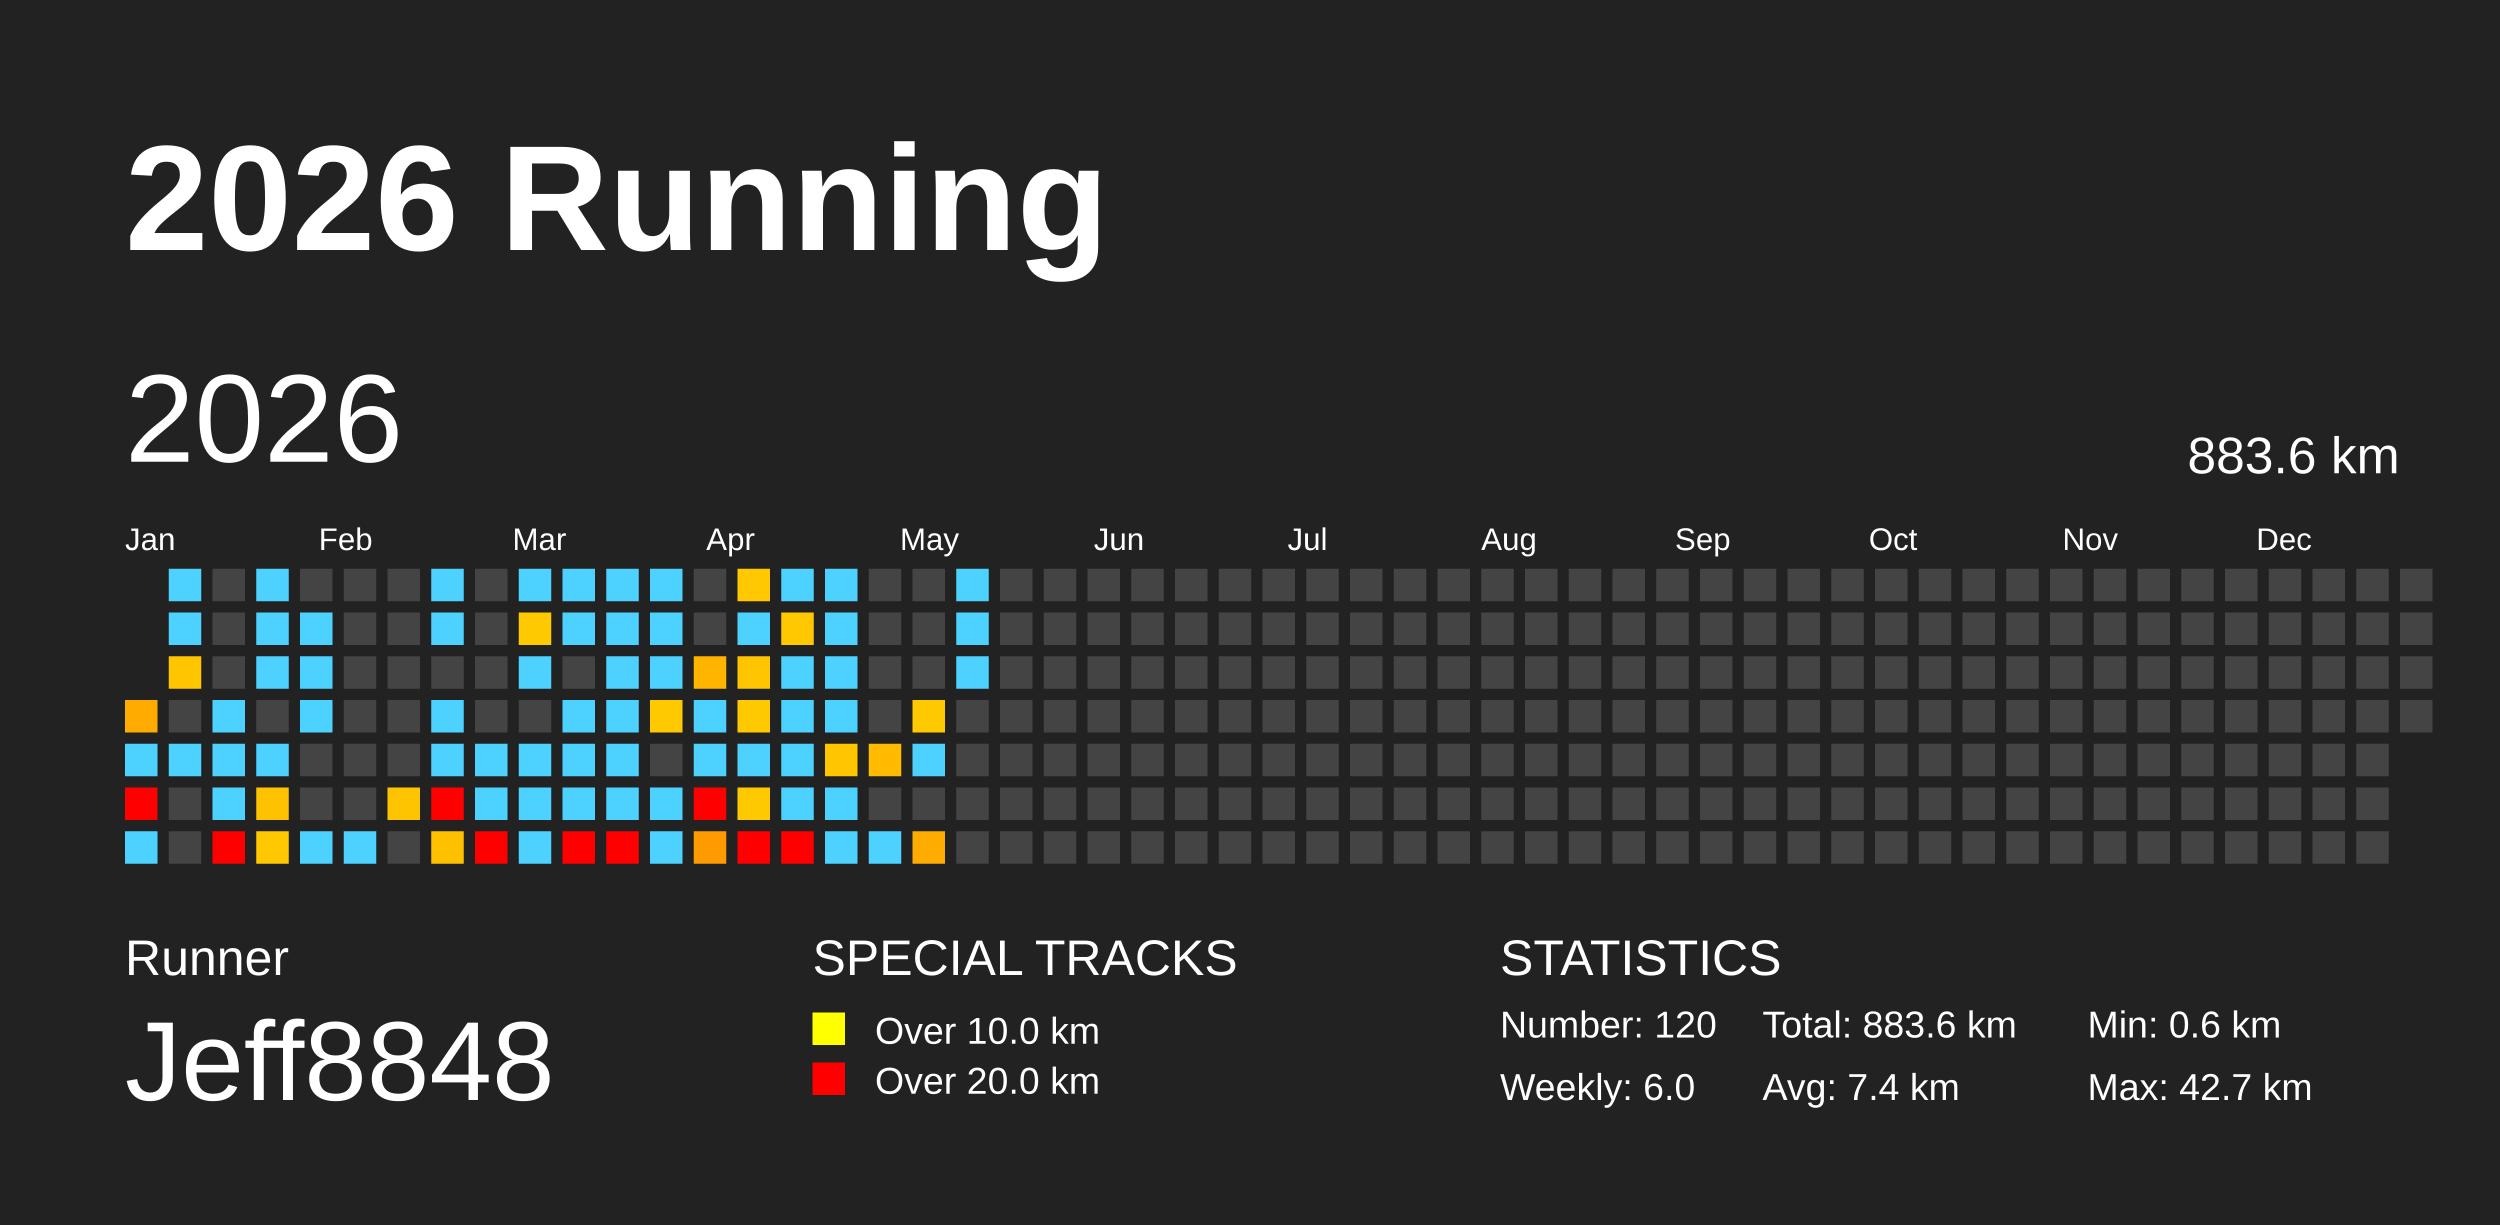
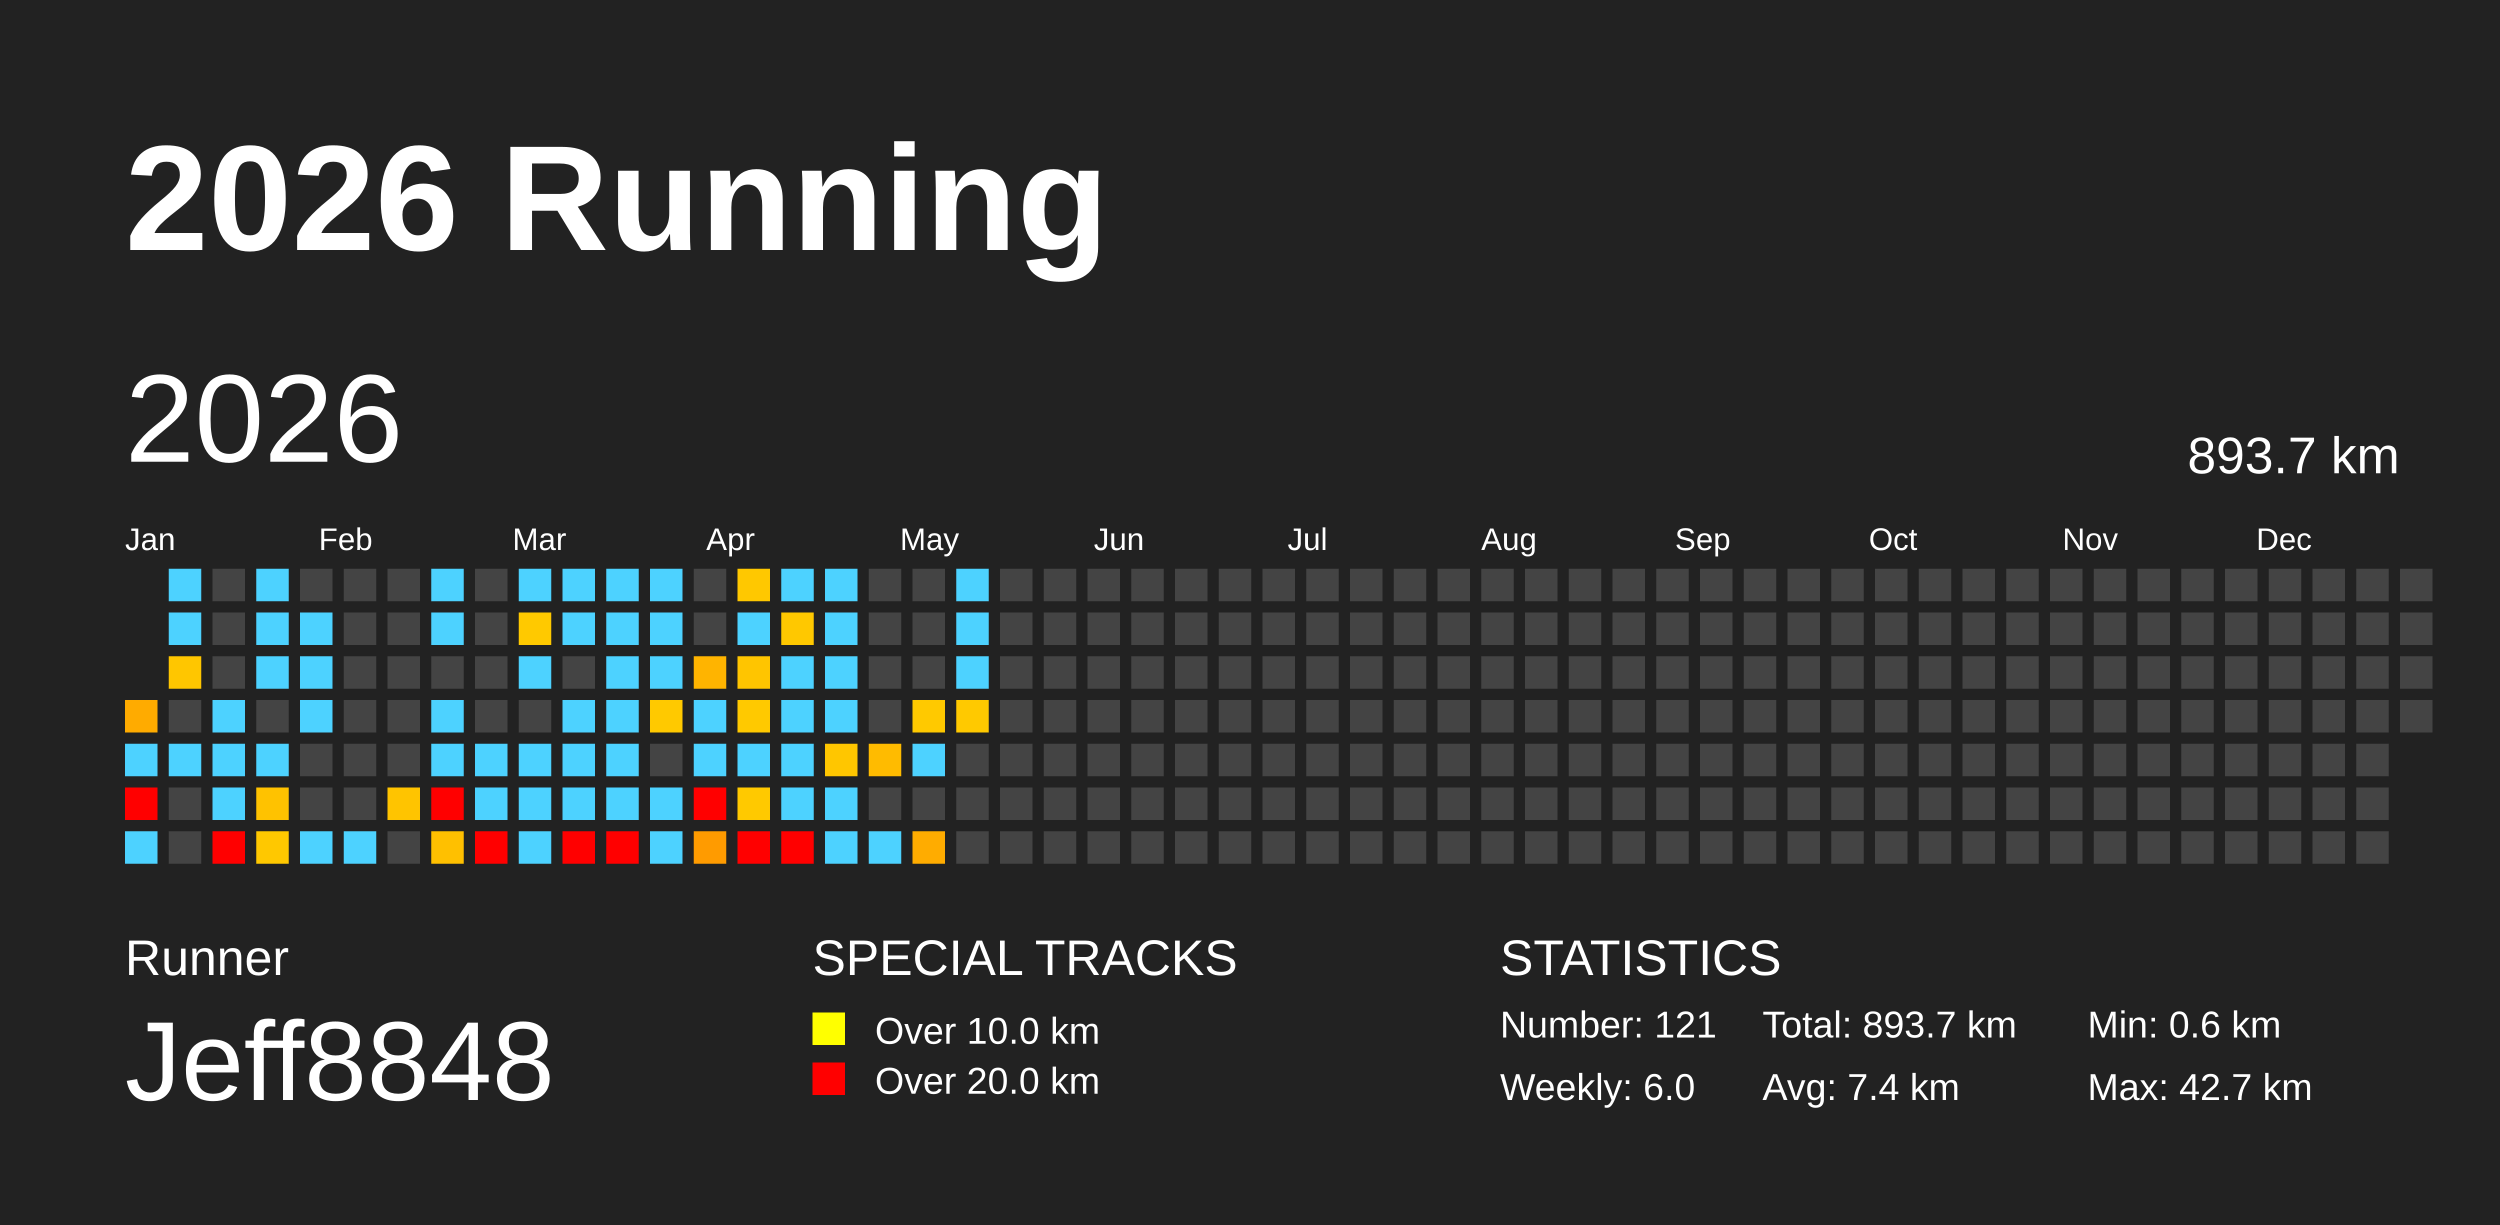
<svg xmlns="http://www.w3.org/2000/svg" baseProfile="full" height="98mm" version="1.1" viewBox="0,0,200,98" width="200mm">
  <defs />
  <rect fill="#222222" height="98" width="200" x="0" y="0" />
  <text fill="#FFFFFF" style="font-size:12px; font-family:Arial; font-weight:bold;" x="10" y="20">2026 Running</text>
  <text fill="#FFFFFF" style="font-size:4px; font-family:Arial" x="10" y="78">Runner</text>
  <text fill="#FFFFFF" style="font-size:9px; font-family:Arial" x="10" y="88">Jeff8848</text>
  <text fill="#FFFFFF" style="font-size:4px; font-family:Arial" x="65" y="78">SPECIAL TRACKS</text>
  <rect fill="yellow" height="2.6" width="2.6" x="65" y="81" />
  <text fill="#FFFFFF" style="font-size:3px; font-family:Arial" x="70" y="83.5">Over 10.0 km</text>
  <rect fill="red" height="2.6" width="2.6" x="65" y="85" />
  <text fill="#FFFFFF" style="font-size:3px; font-family:Arial" x="70" y="87.5">Over 20.0 km</text>
  <text fill="#FFFFFF" style="font-size:4px; font-family:Arial" x="120" y="78">STATISTICS</text>
-   <text fill="#FFFFFF" style="font-size:3px; font-family:Arial" x="120" y="83">Number: 120</text>
+   <text fill="#FFFFFF" style="font-size:3px; font-family:Arial" x="120" y="83">Number: 121</text>
  <text fill="#FFFFFF" style="font-size:3px; font-family:Arial" x="120" y="88">Weekly: 6.0</text>
-   <text fill="#FFFFFF" style="font-size:3px; font-family:Arial" x="141" y="83">Total: 883.6 km</text>
+   <text fill="#FFFFFF" style="font-size:3px; font-family:Arial" x="141" y="83">Total: 893.7 km</text>
  <text fill="#FFFFFF" style="font-size:3px; font-family:Arial" x="141" y="88">Avg: 7.4 km</text>
  <text fill="#FFFFFF" style="font-size:3px; font-family:Arial" x="167" y="83">Min: 0.6 km</text>
  <text fill="#FFFFFF" style="font-size:3px; font-family:Arial" x="167" y="88">Max: 42.7 km</text>
  <text dominant-baseline="hanging" fill="#FFFFFF" style="font-size:10.0px; font-family:Arial;" x="10" y="30">2026</text>
-   <text dominant-baseline="hanging" fill="#FFFFFF" style="font-size:4.125px; font-family:Arial;" x="175" y="35">883.6 km</text>
+   <text dominant-baseline="hanging" fill="#FFFFFF" style="font-size:4.125px; font-family:Arial;" x="175" y="35">893.7 km</text>
  <text fill="#FFFFFF" style="font-size:2.5px; font-family:Arial" x="10.0" y="44">Jan</text>
  <text fill="#FFFFFF" style="font-size:2.5px; font-family:Arial" x="25.5" y="44">Feb</text>
  <text fill="#FFFFFF" style="font-size:2.5px; font-family:Arial" x="41.0" y="44">Mar</text>
  <text fill="#FFFFFF" style="font-size:2.5px; font-family:Arial" x="56.5" y="44">Apr</text>
  <text fill="#FFFFFF" style="font-size:2.5px; font-family:Arial" x="72.0" y="44">May</text>
  <text fill="#FFFFFF" style="font-size:2.5px; font-family:Arial" x="87.5" y="44">Jun</text>
  <text fill="#FFFFFF" style="font-size:2.5px; font-family:Arial" x="103.0" y="44">Jul</text>
  <text fill="#FFFFFF" style="font-size:2.5px; font-family:Arial" x="118.5" y="44">Aug</text>
  <text fill="#FFFFFF" style="font-size:2.5px; font-family:Arial" x="134.0" y="44">Sep</text>
  <text fill="#FFFFFF" style="font-size:2.5px; font-family:Arial" x="149.5" y="44">Oct</text>
  <text fill="#FFFFFF" style="font-size:2.5px; font-family:Arial" x="165.0" y="44">Nov</text>
  <text fill="#FFFFFF" style="font-size:2.5px; font-family:Arial" x="180.5" y="44">Dec</text>
  <rect fill="#ffab00" height="2.6" width="2.6" x="10.0" y="56.0" />
  <rect fill="#4dd2ff" height="2.6" width="2.6" x="10.0" y="59.5" />
  <rect fill="red" height="2.6" width="2.6" x="10.0" y="63.0" />
  <rect fill="#4dd2ff" height="2.6" width="2.6" x="10.0" y="66.5" />
  <rect fill="#4dd2ff" height="2.6" width="2.6" x="13.5" y="45.5" />
  <rect fill="#4dd2ff" height="2.6" width="2.6" x="13.5" y="49.0" />
  <rect fill="#ffc600" height="2.6" width="2.6" x="13.5" y="52.5" />
  <rect fill="#444444" height="2.6" width="2.6" x="13.5" y="56.0" />
  <rect fill="#4dd2ff" height="2.6" width="2.6" x="13.5" y="59.5" />
  <rect fill="#444444" height="2.6" width="2.6" x="13.5" y="63.0" />
  <rect fill="#444444" height="2.6" width="2.6" x="13.5" y="66.5" />
  <rect fill="#444444" height="2.6" width="2.6" x="17.0" y="45.5" />
  <rect fill="#444444" height="2.6" width="2.6" x="17.0" y="49.0" />
  <rect fill="#444444" height="2.6" width="2.6" x="17.0" y="52.5" />
  <rect fill="#4dd2ff" height="2.6" width="2.6" x="17.0" y="56.0" />
  <rect fill="#4dd2ff" height="2.6" width="2.6" x="17.0" y="59.5" />
  <rect fill="#4dd2ff" height="2.6" width="2.6" x="17.0" y="63.0" />
  <rect fill="red" height="2.6" width="2.6" x="17.0" y="66.5" />
  <rect fill="#4dd2ff" height="2.6" width="2.6" x="20.5" y="45.5" />
  <rect fill="#4dd2ff" height="2.6" width="2.6" x="20.5" y="49.0" />
  <rect fill="#4dd2ff" height="2.6" width="2.6" x="20.5" y="52.5" />
  <rect fill="#444444" height="2.6" width="2.6" x="20.5" y="56.0" />
  <rect fill="#4dd2ff" height="2.6" width="2.6" x="20.5" y="59.5" />
  <rect fill="#ffc200" height="2.6" width="2.6" x="20.5" y="63.0" />
  <rect fill="#ffc800" height="2.6" width="2.6" x="20.5" y="66.5" />
  <rect fill="#444444" height="2.6" width="2.6" x="24.0" y="45.5" />
  <rect fill="#4dd2ff" height="2.6" width="2.6" x="24.0" y="49.0" />
  <rect fill="#4dd2ff" height="2.6" width="2.6" x="24.0" y="52.5" />
  <rect fill="#4dd2ff" height="2.6" width="2.6" x="24.0" y="56.0" />
  <rect fill="#444444" height="2.6" width="2.6" x="24.0" y="59.5" />
  <rect fill="#444444" height="2.6" width="2.6" x="24.0" y="63.0" />
  <rect fill="#4dd2ff" height="2.6" width="2.6" x="24.0" y="66.5" />
  <rect fill="#444444" height="2.6" width="2.6" x="27.5" y="45.5" />
  <rect fill="#444444" height="2.6" width="2.6" x="27.5" y="49.0" />
  <rect fill="#444444" height="2.6" width="2.6" x="27.5" y="52.5" />
  <rect fill="#444444" height="2.6" width="2.6" x="27.5" y="56.0" />
  <rect fill="#444444" height="2.6" width="2.6" x="27.5" y="59.5" />
  <rect fill="#444444" height="2.6" width="2.6" x="27.5" y="63.0" />
  <rect fill="#4dd2ff" height="2.6" width="2.6" x="27.5" y="66.5" />
  <rect fill="#444444" height="2.6" width="2.6" x="31.0" y="45.5" />
  <rect fill="#444444" height="2.6" width="2.6" x="31.0" y="49.0" />
  <rect fill="#444444" height="2.6" width="2.6" x="31.0" y="52.5" />
  <rect fill="#444444" height="2.6" width="2.6" x="31.0" y="56.0" />
  <rect fill="#444444" height="2.6" width="2.6" x="31.0" y="59.5" />
  <rect fill="#ffc400" height="2.6" width="2.6" x="31.0" y="63.0" />
  <rect fill="#444444" height="2.6" width="2.6" x="31.0" y="66.5" />
  <rect fill="#4dd2ff" height="2.6" width="2.6" x="34.5" y="45.5" />
  <rect fill="#4dd2ff" height="2.6" width="2.6" x="34.5" y="49.0" />
  <rect fill="#444444" height="2.6" width="2.6" x="34.5" y="52.5" />
  <rect fill="#4dd2ff" height="2.6" width="2.6" x="34.5" y="56.0" />
  <rect fill="#4dd2ff" height="2.6" width="2.6" x="34.5" y="59.5" />
  <rect fill="red" height="2.6" width="2.6" x="34.5" y="63.0" />
  <rect fill="#ffc000" height="2.6" width="2.6" x="34.5" y="66.5" />
  <rect fill="#444444" height="2.6" width="2.6" x="38.0" y="45.5" />
  <rect fill="#444444" height="2.6" width="2.6" x="38.0" y="49.0" />
  <rect fill="#444444" height="2.6" width="2.6" x="38.0" y="52.5" />
  <rect fill="#444444" height="2.6" width="2.6" x="38.0" y="56.0" />
  <rect fill="#4dd2ff" height="2.6" width="2.6" x="38.0" y="59.5" />
  <rect fill="#4dd2ff" height="2.6" width="2.6" x="38.0" y="63.0" />
  <rect fill="red" height="2.6" width="2.6" x="38.0" y="66.5" />
  <rect fill="#4dd2ff" height="2.6" width="2.6" x="41.5" y="45.5" />
  <rect fill="#ffc900" height="2.6" width="2.6" x="41.5" y="49.0" />
  <rect fill="#4dd2ff" height="2.6" width="2.6" x="41.5" y="52.5" />
  <rect fill="#444444" height="2.6" width="2.6" x="41.5" y="56.0" />
  <rect fill="#4dd2ff" height="2.6" width="2.6" x="41.5" y="59.5" />
  <rect fill="#4dd2ff" height="2.6" width="2.6" x="41.5" y="63.0" />
  <rect fill="#4dd2ff" height="2.6" width="2.6" x="41.5" y="66.5" />
  <rect fill="#4dd2ff" height="2.6" width="2.6" x="45.0" y="45.5" />
  <rect fill="#4dd2ff" height="2.6" width="2.6" x="45.0" y="49.0" />
  <rect fill="#444444" height="2.6" width="2.6" x="45.0" y="52.5" />
  <rect fill="#4dd2ff" height="2.6" width="2.6" x="45.0" y="56.0" />
  <rect fill="#4dd2ff" height="2.6" width="2.6" x="45.0" y="59.5" />
  <rect fill="#4dd2ff" height="2.6" width="2.6" x="45.0" y="63.0" />
  <rect fill="red" height="2.6" width="2.6" x="45.0" y="66.5" />
  <rect fill="#4dd2ff" height="2.6" width="2.6" x="48.5" y="45.5" />
  <rect fill="#4dd2ff" height="2.6" width="2.6" x="48.5" y="49.0" />
  <rect fill="#4dd2ff" height="2.6" width="2.6" x="48.5" y="52.5" />
  <rect fill="#4dd2ff" height="2.6" width="2.6" x="48.5" y="56.0" />
  <rect fill="#4dd2ff" height="2.6" width="2.6" x="48.5" y="59.5" />
  <rect fill="#4dd2ff" height="2.6" width="2.6" x="48.5" y="63.0" />
  <rect fill="red" height="2.6" width="2.6" x="48.5" y="66.5" />
  <rect fill="#4dd2ff" height="2.6" width="2.6" x="52.0" y="45.5" />
  <rect fill="#4dd2ff" height="2.6" width="2.6" x="52.0" y="49.0" />
  <rect fill="#4dd2ff" height="2.6" width="2.6" x="52.0" y="52.5" />
  <rect fill="#ffc900" height="2.6" width="2.6" x="52.0" y="56.0" />
  <rect fill="#444444" height="2.6" width="2.6" x="52.0" y="59.5" />
  <rect fill="#4dd2ff" height="2.6" width="2.6" x="52.0" y="63.0" />
  <rect fill="#4dd2ff" height="2.6" width="2.6" x="52.0" y="66.5" />
  <rect fill="#444444" height="2.6" width="2.6" x="55.5" y="45.5" />
  <rect fill="#444444" height="2.6" width="2.6" x="55.5" y="49.0" />
  <rect fill="#ffb400" height="2.6" width="2.6" x="55.5" y="52.5" />
  <rect fill="#4dd2ff" height="2.6" width="2.6" x="55.5" y="56.0" />
  <rect fill="#4dd2ff" height="2.6" width="2.6" x="55.5" y="59.5" />
  <rect fill="red" height="2.6" width="2.6" x="55.5" y="63.0" />
  <rect fill="#ff9b00" height="2.6" width="2.6" x="55.5" y="66.5" />
  <rect fill="#ffc800" height="2.6" width="2.6" x="59.0" y="45.5" />
  <rect fill="#4dd2ff" height="2.6" width="2.6" x="59.0" y="49.0" />
  <rect fill="#ffc500" height="2.6" width="2.6" x="59.0" y="52.5" />
  <rect fill="#ffc900" height="2.6" width="2.6" x="59.0" y="56.0" />
  <rect fill="#4dd2ff" height="2.6" width="2.6" x="59.0" y="59.5" />
  <rect fill="#ffc900" height="2.6" width="2.6" x="59.0" y="63.0" />
  <rect fill="red" height="2.6" width="2.6" x="59.0" y="66.5" />
  <rect fill="#4dd2ff" height="2.6" width="2.6" x="62.5" y="45.5" />
  <rect fill="#ffc800" height="2.6" width="2.6" x="62.5" y="49.0" />
  <rect fill="#4dd2ff" height="2.6" width="2.6" x="62.5" y="52.5" />
  <rect fill="#4dd2ff" height="2.6" width="2.6" x="62.5" y="56.0" />
  <rect fill="#4dd2ff" height="2.6" width="2.6" x="62.5" y="59.5" />
  <rect fill="#4dd2ff" height="2.6" width="2.6" x="62.5" y="63.0" />
  <rect fill="red" height="2.6" width="2.6" x="62.5" y="66.5" />
  <rect fill="#4dd2ff" height="2.6" width="2.6" x="66.0" y="45.5" />
  <rect fill="#4dd2ff" height="2.6" width="2.6" x="66.0" y="49.0" />
  <rect fill="#4dd2ff" height="2.6" width="2.6" x="66.0" y="52.5" />
  <rect fill="#4dd2ff" height="2.6" width="2.6" x="66.0" y="56.0" />
  <rect fill="#ffc600" height="2.6" width="2.6" x="66.0" y="59.5" />
  <rect fill="#4dd2ff" height="2.6" width="2.6" x="66.0" y="63.0" />
  <rect fill="#4dd2ff" height="2.6" width="2.6" x="66.0" y="66.5" />
  <rect fill="#444444" height="2.6" width="2.6" x="69.5" y="45.5" />
  <rect fill="#444444" height="2.6" width="2.6" x="69.5" y="49.0" />
  <rect fill="#444444" height="2.6" width="2.6" x="69.5" y="52.5" />
  <rect fill="#444444" height="2.6" width="2.6" x="69.5" y="56.0" />
  <rect fill="#ffbb00" height="2.6" width="2.6" x="69.5" y="59.5" />
  <rect fill="#444444" height="2.6" width="2.6" x="69.5" y="63.0" />
  <rect fill="#4dd2ff" height="2.6" width="2.6" x="69.5" y="66.5" />
  <rect fill="#444444" height="2.6" width="2.6" x="73.0" y="45.5" />
  <rect fill="#444444" height="2.6" width="2.6" x="73.0" y="49.0" />
  <rect fill="#444444" height="2.6" width="2.6" x="73.0" y="52.5" />
  <rect fill="#ffc900" height="2.6" width="2.6" x="73.0" y="56.0" />
  <rect fill="#4dd2ff" height="2.6" width="2.6" x="73.0" y="59.5" />
  <rect fill="#444444" height="2.6" width="2.6" x="73.0" y="63.0" />
  <rect fill="#ffac00" height="2.6" width="2.6" x="73.0" y="66.5" />
  <rect fill="#4dd2ff" height="2.6" width="2.6" x="76.5" y="45.5" />
  <rect fill="#4dd2ff" height="2.6" width="2.6" x="76.5" y="49.0" />
  <rect fill="#4dd2ff" height="2.6" width="2.6" x="76.5" y="52.5" />
-   <rect fill="#444444" height="2.6" width="2.6" x="76.5" y="56.0" />
+   <rect fill="#ffc900" height="2.6" width="2.6" x="76.5" y="56.0" />
  <rect fill="#444444" height="2.6" width="2.6" x="76.5" y="59.5" />
  <rect fill="#444444" height="2.6" width="2.6" x="76.5" y="63.0" />
  <rect fill="#444444" height="2.6" width="2.6" x="76.5" y="66.5" />
  <rect fill="#444444" height="2.6" width="2.6" x="80.0" y="45.5" />
  <rect fill="#444444" height="2.6" width="2.6" x="80.0" y="49.0" />
  <rect fill="#444444" height="2.6" width="2.6" x="80.0" y="52.5" />
  <rect fill="#444444" height="2.6" width="2.6" x="80.0" y="56.0" />
  <rect fill="#444444" height="2.6" width="2.6" x="80.0" y="59.5" />
  <rect fill="#444444" height="2.6" width="2.6" x="80.0" y="63.0" />
  <rect fill="#444444" height="2.6" width="2.6" x="80.0" y="66.5" />
  <rect fill="#444444" height="2.6" width="2.6" x="83.5" y="45.5" />
  <rect fill="#444444" height="2.6" width="2.6" x="83.5" y="49.0" />
  <rect fill="#444444" height="2.6" width="2.6" x="83.5" y="52.5" />
  <rect fill="#444444" height="2.6" width="2.6" x="83.5" y="56.0" />
  <rect fill="#444444" height="2.6" width="2.6" x="83.5" y="59.5" />
  <rect fill="#444444" height="2.6" width="2.6" x="83.5" y="63.0" />
  <rect fill="#444444" height="2.6" width="2.6" x="83.5" y="66.5" />
  <rect fill="#444444" height="2.6" width="2.6" x="87.0" y="45.5" />
  <rect fill="#444444" height="2.6" width="2.6" x="87.0" y="49.0" />
  <rect fill="#444444" height="2.6" width="2.6" x="87.0" y="52.5" />
  <rect fill="#444444" height="2.6" width="2.6" x="87.0" y="56.0" />
  <rect fill="#444444" height="2.6" width="2.6" x="87.0" y="59.5" />
  <rect fill="#444444" height="2.6" width="2.6" x="87.0" y="63.0" />
  <rect fill="#444444" height="2.6" width="2.6" x="87.0" y="66.5" />
  <rect fill="#444444" height="2.6" width="2.6" x="90.5" y="45.5" />
  <rect fill="#444444" height="2.6" width="2.6" x="90.5" y="49.0" />
  <rect fill="#444444" height="2.6" width="2.6" x="90.5" y="52.5" />
  <rect fill="#444444" height="2.6" width="2.6" x="90.5" y="56.0" />
  <rect fill="#444444" height="2.6" width="2.6" x="90.5" y="59.5" />
  <rect fill="#444444" height="2.6" width="2.6" x="90.5" y="63.0" />
  <rect fill="#444444" height="2.6" width="2.6" x="90.5" y="66.5" />
  <rect fill="#444444" height="2.6" width="2.6" x="94.0" y="45.5" />
  <rect fill="#444444" height="2.6" width="2.6" x="94.0" y="49.0" />
  <rect fill="#444444" height="2.6" width="2.6" x="94.0" y="52.5" />
  <rect fill="#444444" height="2.6" width="2.6" x="94.0" y="56.0" />
  <rect fill="#444444" height="2.6" width="2.6" x="94.0" y="59.5" />
  <rect fill="#444444" height="2.6" width="2.6" x="94.0" y="63.0" />
  <rect fill="#444444" height="2.6" width="2.6" x="94.0" y="66.5" />
  <rect fill="#444444" height="2.6" width="2.6" x="97.5" y="45.5" />
  <rect fill="#444444" height="2.6" width="2.6" x="97.5" y="49.0" />
  <rect fill="#444444" height="2.6" width="2.6" x="97.5" y="52.5" />
  <rect fill="#444444" height="2.6" width="2.6" x="97.5" y="56.0" />
  <rect fill="#444444" height="2.6" width="2.6" x="97.5" y="59.5" />
  <rect fill="#444444" height="2.6" width="2.6" x="97.5" y="63.0" />
  <rect fill="#444444" height="2.6" width="2.6" x="97.5" y="66.5" />
  <rect fill="#444444" height="2.6" width="2.6" x="101.0" y="45.5" />
  <rect fill="#444444" height="2.6" width="2.6" x="101.0" y="49.0" />
  <rect fill="#444444" height="2.6" width="2.6" x="101.0" y="52.5" />
  <rect fill="#444444" height="2.6" width="2.6" x="101.0" y="56.0" />
  <rect fill="#444444" height="2.6" width="2.6" x="101.0" y="59.5" />
  <rect fill="#444444" height="2.6" width="2.6" x="101.0" y="63.0" />
  <rect fill="#444444" height="2.6" width="2.6" x="101.0" y="66.5" />
  <rect fill="#444444" height="2.6" width="2.6" x="104.5" y="45.5" />
  <rect fill="#444444" height="2.6" width="2.6" x="104.5" y="49.0" />
  <rect fill="#444444" height="2.6" width="2.6" x="104.5" y="52.5" />
  <rect fill="#444444" height="2.6" width="2.6" x="104.5" y="56.0" />
  <rect fill="#444444" height="2.6" width="2.6" x="104.5" y="59.5" />
  <rect fill="#444444" height="2.6" width="2.6" x="104.5" y="63.0" />
  <rect fill="#444444" height="2.6" width="2.6" x="104.5" y="66.5" />
  <rect fill="#444444" height="2.6" width="2.6" x="108.0" y="45.5" />
  <rect fill="#444444" height="2.6" width="2.6" x="108.0" y="49.0" />
  <rect fill="#444444" height="2.6" width="2.6" x="108.0" y="52.5" />
  <rect fill="#444444" height="2.6" width="2.6" x="108.0" y="56.0" />
  <rect fill="#444444" height="2.6" width="2.6" x="108.0" y="59.5" />
  <rect fill="#444444" height="2.6" width="2.6" x="108.0" y="63.0" />
  <rect fill="#444444" height="2.6" width="2.6" x="108.0" y="66.5" />
  <rect fill="#444444" height="2.6" width="2.6" x="111.5" y="45.5" />
  <rect fill="#444444" height="2.6" width="2.6" x="111.5" y="49.0" />
  <rect fill="#444444" height="2.6" width="2.6" x="111.5" y="52.5" />
  <rect fill="#444444" height="2.6" width="2.6" x="111.5" y="56.0" />
  <rect fill="#444444" height="2.6" width="2.6" x="111.5" y="59.5" />
  <rect fill="#444444" height="2.6" width="2.6" x="111.5" y="63.0" />
  <rect fill="#444444" height="2.6" width="2.6" x="111.5" y="66.5" />
  <rect fill="#444444" height="2.6" width="2.6" x="115.0" y="45.5" />
  <rect fill="#444444" height="2.6" width="2.6" x="115.0" y="49.0" />
  <rect fill="#444444" height="2.6" width="2.6" x="115.0" y="52.5" />
  <rect fill="#444444" height="2.6" width="2.6" x="115.0" y="56.0" />
  <rect fill="#444444" height="2.6" width="2.6" x="115.0" y="59.5" />
  <rect fill="#444444" height="2.6" width="2.6" x="115.0" y="63.0" />
  <rect fill="#444444" height="2.6" width="2.6" x="115.0" y="66.5" />
  <rect fill="#444444" height="2.6" width="2.6" x="118.5" y="45.5" />
  <rect fill="#444444" height="2.6" width="2.6" x="118.5" y="49.0" />
  <rect fill="#444444" height="2.6" width="2.6" x="118.5" y="52.5" />
  <rect fill="#444444" height="2.6" width="2.6" x="118.5" y="56.0" />
  <rect fill="#444444" height="2.6" width="2.6" x="118.5" y="59.5" />
  <rect fill="#444444" height="2.6" width="2.6" x="118.5" y="63.0" />
  <rect fill="#444444" height="2.6" width="2.6" x="118.5" y="66.5" />
  <rect fill="#444444" height="2.6" width="2.6" x="122.0" y="45.5" />
  <rect fill="#444444" height="2.6" width="2.6" x="122.0" y="49.0" />
  <rect fill="#444444" height="2.6" width="2.6" x="122.0" y="52.5" />
  <rect fill="#444444" height="2.6" width="2.6" x="122.0" y="56.0" />
  <rect fill="#444444" height="2.6" width="2.6" x="122.0" y="59.5" />
  <rect fill="#444444" height="2.6" width="2.6" x="122.0" y="63.0" />
  <rect fill="#444444" height="2.6" width="2.6" x="122.0" y="66.5" />
  <rect fill="#444444" height="2.6" width="2.6" x="125.5" y="45.5" />
  <rect fill="#444444" height="2.6" width="2.6" x="125.5" y="49.0" />
  <rect fill="#444444" height="2.6" width="2.6" x="125.5" y="52.5" />
  <rect fill="#444444" height="2.6" width="2.6" x="125.5" y="56.0" />
  <rect fill="#444444" height="2.6" width="2.6" x="125.5" y="59.5" />
  <rect fill="#444444" height="2.6" width="2.6" x="125.5" y="63.0" />
  <rect fill="#444444" height="2.6" width="2.6" x="125.5" y="66.5" />
  <rect fill="#444444" height="2.6" width="2.6" x="129.0" y="45.5" />
  <rect fill="#444444" height="2.6" width="2.6" x="129.0" y="49.0" />
  <rect fill="#444444" height="2.6" width="2.6" x="129.0" y="52.5" />
  <rect fill="#444444" height="2.6" width="2.6" x="129.0" y="56.0" />
  <rect fill="#444444" height="2.6" width="2.6" x="129.0" y="59.5" />
  <rect fill="#444444" height="2.6" width="2.6" x="129.0" y="63.0" />
  <rect fill="#444444" height="2.6" width="2.6" x="129.0" y="66.5" />
  <rect fill="#444444" height="2.6" width="2.6" x="132.5" y="45.5" />
  <rect fill="#444444" height="2.6" width="2.6" x="132.5" y="49.0" />
  <rect fill="#444444" height="2.6" width="2.6" x="132.5" y="52.5" />
  <rect fill="#444444" height="2.6" width="2.6" x="132.5" y="56.0" />
  <rect fill="#444444" height="2.6" width="2.6" x="132.5" y="59.5" />
  <rect fill="#444444" height="2.6" width="2.6" x="132.5" y="63.0" />
  <rect fill="#444444" height="2.6" width="2.6" x="132.5" y="66.5" />
  <rect fill="#444444" height="2.6" width="2.6" x="136.0" y="45.5" />
  <rect fill="#444444" height="2.6" width="2.6" x="136.0" y="49.0" />
  <rect fill="#444444" height="2.6" width="2.6" x="136.0" y="52.5" />
  <rect fill="#444444" height="2.6" width="2.6" x="136.0" y="56.0" />
  <rect fill="#444444" height="2.6" width="2.6" x="136.0" y="59.5" />
  <rect fill="#444444" height="2.6" width="2.6" x="136.0" y="63.0" />
  <rect fill="#444444" height="2.6" width="2.6" x="136.0" y="66.5" />
  <rect fill="#444444" height="2.6" width="2.6" x="139.5" y="45.5" />
  <rect fill="#444444" height="2.6" width="2.6" x="139.5" y="49.0" />
  <rect fill="#444444" height="2.6" width="2.6" x="139.5" y="52.5" />
  <rect fill="#444444" height="2.6" width="2.6" x="139.5" y="56.0" />
  <rect fill="#444444" height="2.6" width="2.6" x="139.5" y="59.5" />
  <rect fill="#444444" height="2.6" width="2.6" x="139.5" y="63.0" />
  <rect fill="#444444" height="2.6" width="2.6" x="139.5" y="66.5" />
  <rect fill="#444444" height="2.6" width="2.6" x="143.0" y="45.5" />
  <rect fill="#444444" height="2.6" width="2.6" x="143.0" y="49.0" />
  <rect fill="#444444" height="2.6" width="2.6" x="143.0" y="52.5" />
  <rect fill="#444444" height="2.6" width="2.6" x="143.0" y="56.0" />
  <rect fill="#444444" height="2.6" width="2.6" x="143.0" y="59.5" />
  <rect fill="#444444" height="2.6" width="2.6" x="143.0" y="63.0" />
  <rect fill="#444444" height="2.6" width="2.6" x="143.0" y="66.5" />
  <rect fill="#444444" height="2.6" width="2.6" x="146.5" y="45.5" />
  <rect fill="#444444" height="2.6" width="2.6" x="146.5" y="49.0" />
  <rect fill="#444444" height="2.6" width="2.6" x="146.5" y="52.5" />
  <rect fill="#444444" height="2.6" width="2.6" x="146.5" y="56.0" />
  <rect fill="#444444" height="2.6" width="2.6" x="146.5" y="59.5" />
  <rect fill="#444444" height="2.6" width="2.6" x="146.5" y="63.0" />
  <rect fill="#444444" height="2.6" width="2.6" x="146.5" y="66.5" />
  <rect fill="#444444" height="2.6" width="2.6" x="150.0" y="45.5" />
  <rect fill="#444444" height="2.6" width="2.6" x="150.0" y="49.0" />
  <rect fill="#444444" height="2.6" width="2.6" x="150.0" y="52.5" />
  <rect fill="#444444" height="2.6" width="2.6" x="150.0" y="56.0" />
  <rect fill="#444444" height="2.6" width="2.6" x="150.0" y="59.5" />
  <rect fill="#444444" height="2.6" width="2.6" x="150.0" y="63.0" />
  <rect fill="#444444" height="2.6" width="2.6" x="150.0" y="66.5" />
  <rect fill="#444444" height="2.6" width="2.6" x="153.5" y="45.5" />
  <rect fill="#444444" height="2.6" width="2.6" x="153.5" y="49.0" />
  <rect fill="#444444" height="2.6" width="2.6" x="153.5" y="52.5" />
  <rect fill="#444444" height="2.6" width="2.6" x="153.5" y="56.0" />
  <rect fill="#444444" height="2.6" width="2.6" x="153.5" y="59.5" />
  <rect fill="#444444" height="2.6" width="2.6" x="153.5" y="63.0" />
  <rect fill="#444444" height="2.6" width="2.6" x="153.5" y="66.5" />
  <rect fill="#444444" height="2.6" width="2.6" x="157.0" y="45.5" />
  <rect fill="#444444" height="2.6" width="2.6" x="157.0" y="49.0" />
  <rect fill="#444444" height="2.6" width="2.6" x="157.0" y="52.5" />
  <rect fill="#444444" height="2.6" width="2.6" x="157.0" y="56.0" />
  <rect fill="#444444" height="2.6" width="2.6" x="157.0" y="59.5" />
  <rect fill="#444444" height="2.6" width="2.6" x="157.0" y="63.0" />
  <rect fill="#444444" height="2.6" width="2.6" x="157.0" y="66.5" />
  <rect fill="#444444" height="2.6" width="2.6" x="160.5" y="45.5" />
  <rect fill="#444444" height="2.6" width="2.6" x="160.5" y="49.0" />
  <rect fill="#444444" height="2.6" width="2.6" x="160.5" y="52.5" />
  <rect fill="#444444" height="2.6" width="2.6" x="160.5" y="56.0" />
  <rect fill="#444444" height="2.6" width="2.6" x="160.5" y="59.5" />
  <rect fill="#444444" height="2.6" width="2.6" x="160.5" y="63.0" />
  <rect fill="#444444" height="2.6" width="2.6" x="160.5" y="66.5" />
  <rect fill="#444444" height="2.6" width="2.6" x="164.0" y="45.5" />
  <rect fill="#444444" height="2.6" width="2.6" x="164.0" y="49.0" />
  <rect fill="#444444" height="2.6" width="2.6" x="164.0" y="52.5" />
  <rect fill="#444444" height="2.6" width="2.6" x="164.0" y="56.0" />
  <rect fill="#444444" height="2.6" width="2.6" x="164.0" y="59.5" />
  <rect fill="#444444" height="2.6" width="2.6" x="164.0" y="63.0" />
  <rect fill="#444444" height="2.6" width="2.6" x="164.0" y="66.5" />
  <rect fill="#444444" height="2.6" width="2.6" x="167.5" y="45.5" />
  <rect fill="#444444" height="2.6" width="2.6" x="167.5" y="49.0" />
  <rect fill="#444444" height="2.6" width="2.6" x="167.5" y="52.5" />
  <rect fill="#444444" height="2.6" width="2.6" x="167.5" y="56.0" />
  <rect fill="#444444" height="2.6" width="2.6" x="167.5" y="59.5" />
  <rect fill="#444444" height="2.6" width="2.6" x="167.5" y="63.0" />
  <rect fill="#444444" height="2.6" width="2.6" x="167.5" y="66.5" />
  <rect fill="#444444" height="2.6" width="2.6" x="171.0" y="45.5" />
  <rect fill="#444444" height="2.6" width="2.6" x="171.0" y="49.0" />
  <rect fill="#444444" height="2.6" width="2.6" x="171.0" y="52.5" />
  <rect fill="#444444" height="2.6" width="2.6" x="171.0" y="56.0" />
  <rect fill="#444444" height="2.6" width="2.6" x="171.0" y="59.5" />
  <rect fill="#444444" height="2.6" width="2.6" x="171.0" y="63.0" />
  <rect fill="#444444" height="2.6" width="2.6" x="171.0" y="66.5" />
  <rect fill="#444444" height="2.6" width="2.6" x="174.5" y="45.5" />
  <rect fill="#444444" height="2.6" width="2.6" x="174.5" y="49.0" />
  <rect fill="#444444" height="2.6" width="2.6" x="174.5" y="52.5" />
  <rect fill="#444444" height="2.6" width="2.6" x="174.5" y="56.0" />
  <rect fill="#444444" height="2.6" width="2.6" x="174.5" y="59.5" />
  <rect fill="#444444" height="2.6" width="2.6" x="174.5" y="63.0" />
  <rect fill="#444444" height="2.6" width="2.6" x="174.5" y="66.5" />
  <rect fill="#444444" height="2.6" width="2.6" x="178.0" y="45.5" />
  <rect fill="#444444" height="2.6" width="2.6" x="178.0" y="49.0" />
  <rect fill="#444444" height="2.6" width="2.6" x="178.0" y="52.5" />
  <rect fill="#444444" height="2.6" width="2.6" x="178.0" y="56.0" />
  <rect fill="#444444" height="2.6" width="2.6" x="178.0" y="59.5" />
  <rect fill="#444444" height="2.6" width="2.6" x="178.0" y="63.0" />
  <rect fill="#444444" height="2.6" width="2.6" x="178.0" y="66.5" />
  <rect fill="#444444" height="2.6" width="2.6" x="181.5" y="45.5" />
  <rect fill="#444444" height="2.6" width="2.6" x="181.5" y="49.0" />
  <rect fill="#444444" height="2.6" width="2.6" x="181.5" y="52.5" />
  <rect fill="#444444" height="2.6" width="2.6" x="181.5" y="56.0" />
  <rect fill="#444444" height="2.6" width="2.6" x="181.5" y="59.5" />
  <rect fill="#444444" height="2.6" width="2.6" x="181.5" y="63.0" />
  <rect fill="#444444" height="2.6" width="2.6" x="181.5" y="66.5" />
  <rect fill="#444444" height="2.6" width="2.6" x="185.0" y="45.5" />
  <rect fill="#444444" height="2.6" width="2.6" x="185.0" y="49.0" />
  <rect fill="#444444" height="2.6" width="2.6" x="185.0" y="52.5" />
  <rect fill="#444444" height="2.6" width="2.6" x="185.0" y="56.0" />
  <rect fill="#444444" height="2.6" width="2.6" x="185.0" y="59.5" />
  <rect fill="#444444" height="2.6" width="2.6" x="185.0" y="63.0" />
  <rect fill="#444444" height="2.6" width="2.6" x="185.0" y="66.5" />
  <rect fill="#444444" height="2.6" width="2.6" x="188.5" y="45.5" />
  <rect fill="#444444" height="2.6" width="2.6" x="188.5" y="49.0" />
  <rect fill="#444444" height="2.6" width="2.6" x="188.5" y="52.5" />
  <rect fill="#444444" height="2.6" width="2.6" x="188.5" y="56.0" />
  <rect fill="#444444" height="2.6" width="2.6" x="188.5" y="59.5" />
  <rect fill="#444444" height="2.6" width="2.6" x="188.5" y="63.0" />
  <rect fill="#444444" height="2.6" width="2.6" x="188.5" y="66.5" />
  <rect fill="#444444" height="2.6" width="2.6" x="192.0" y="45.5" />
  <rect fill="#444444" height="2.6" width="2.6" x="192.0" y="49.0" />
  <rect fill="#444444" height="2.6" width="2.6" x="192.0" y="52.5" />
  <rect fill="#444444" height="2.6" width="2.6" x="192.0" y="56.0" />
</svg>
